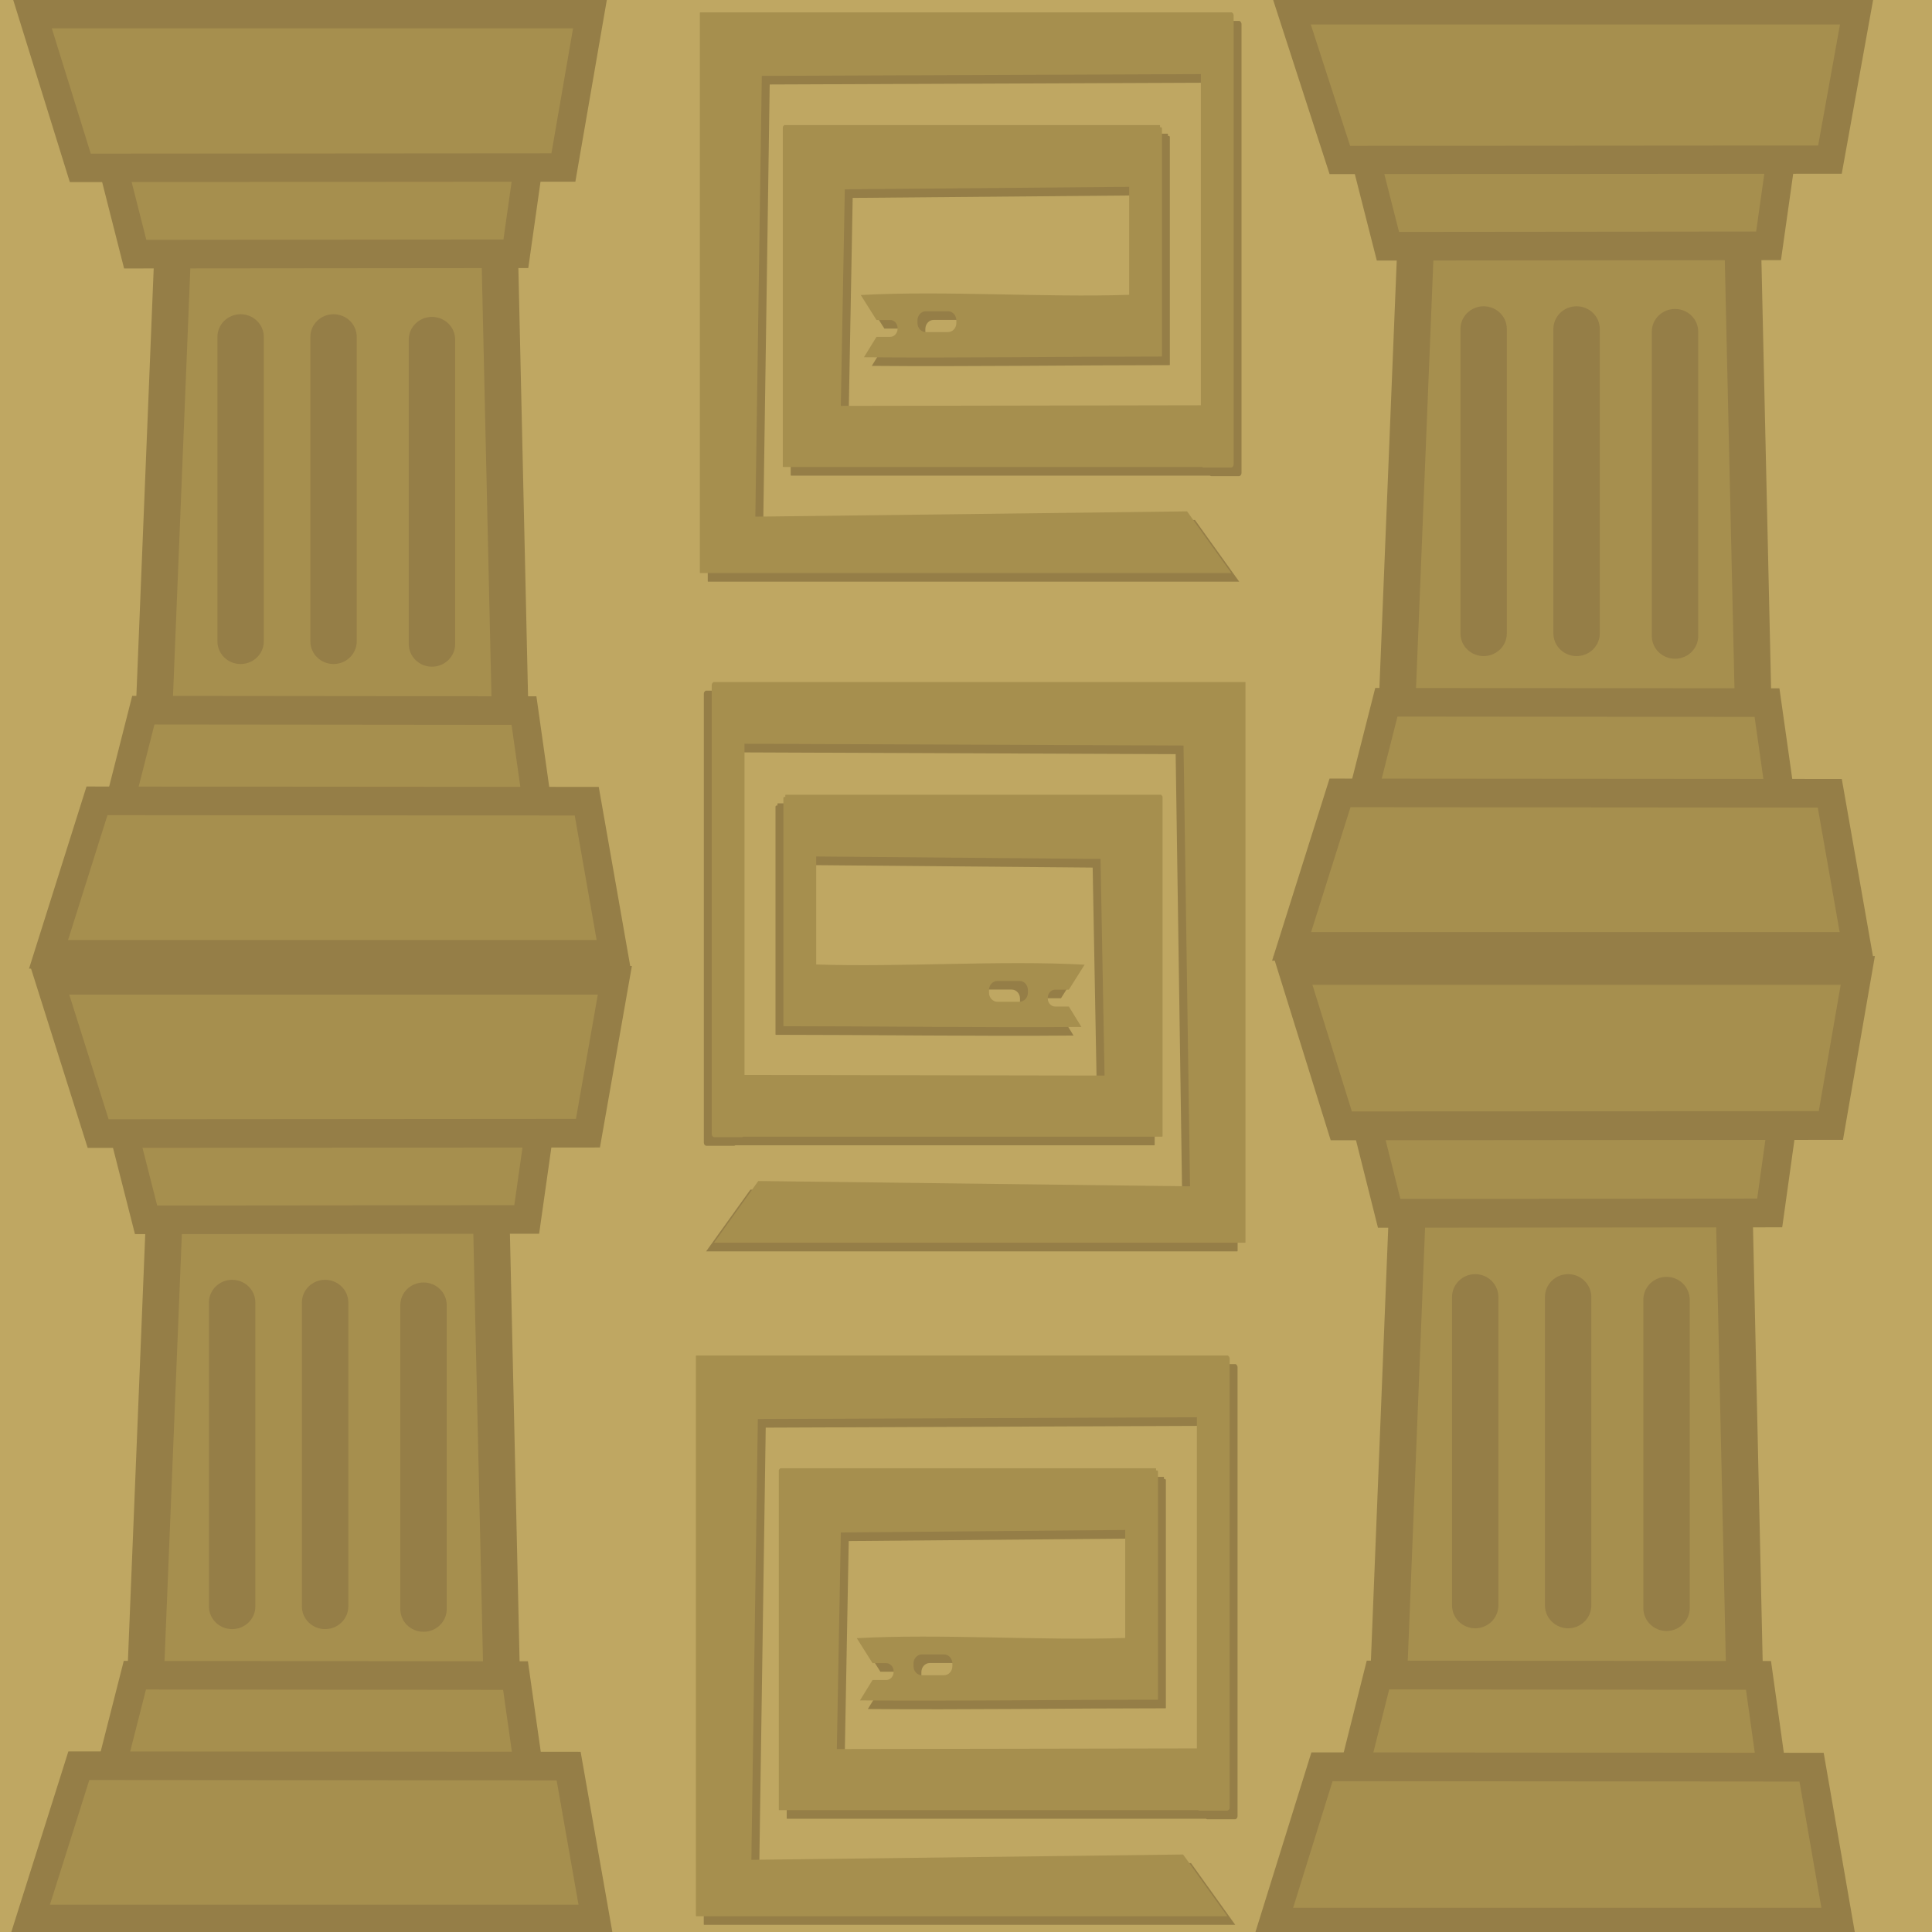
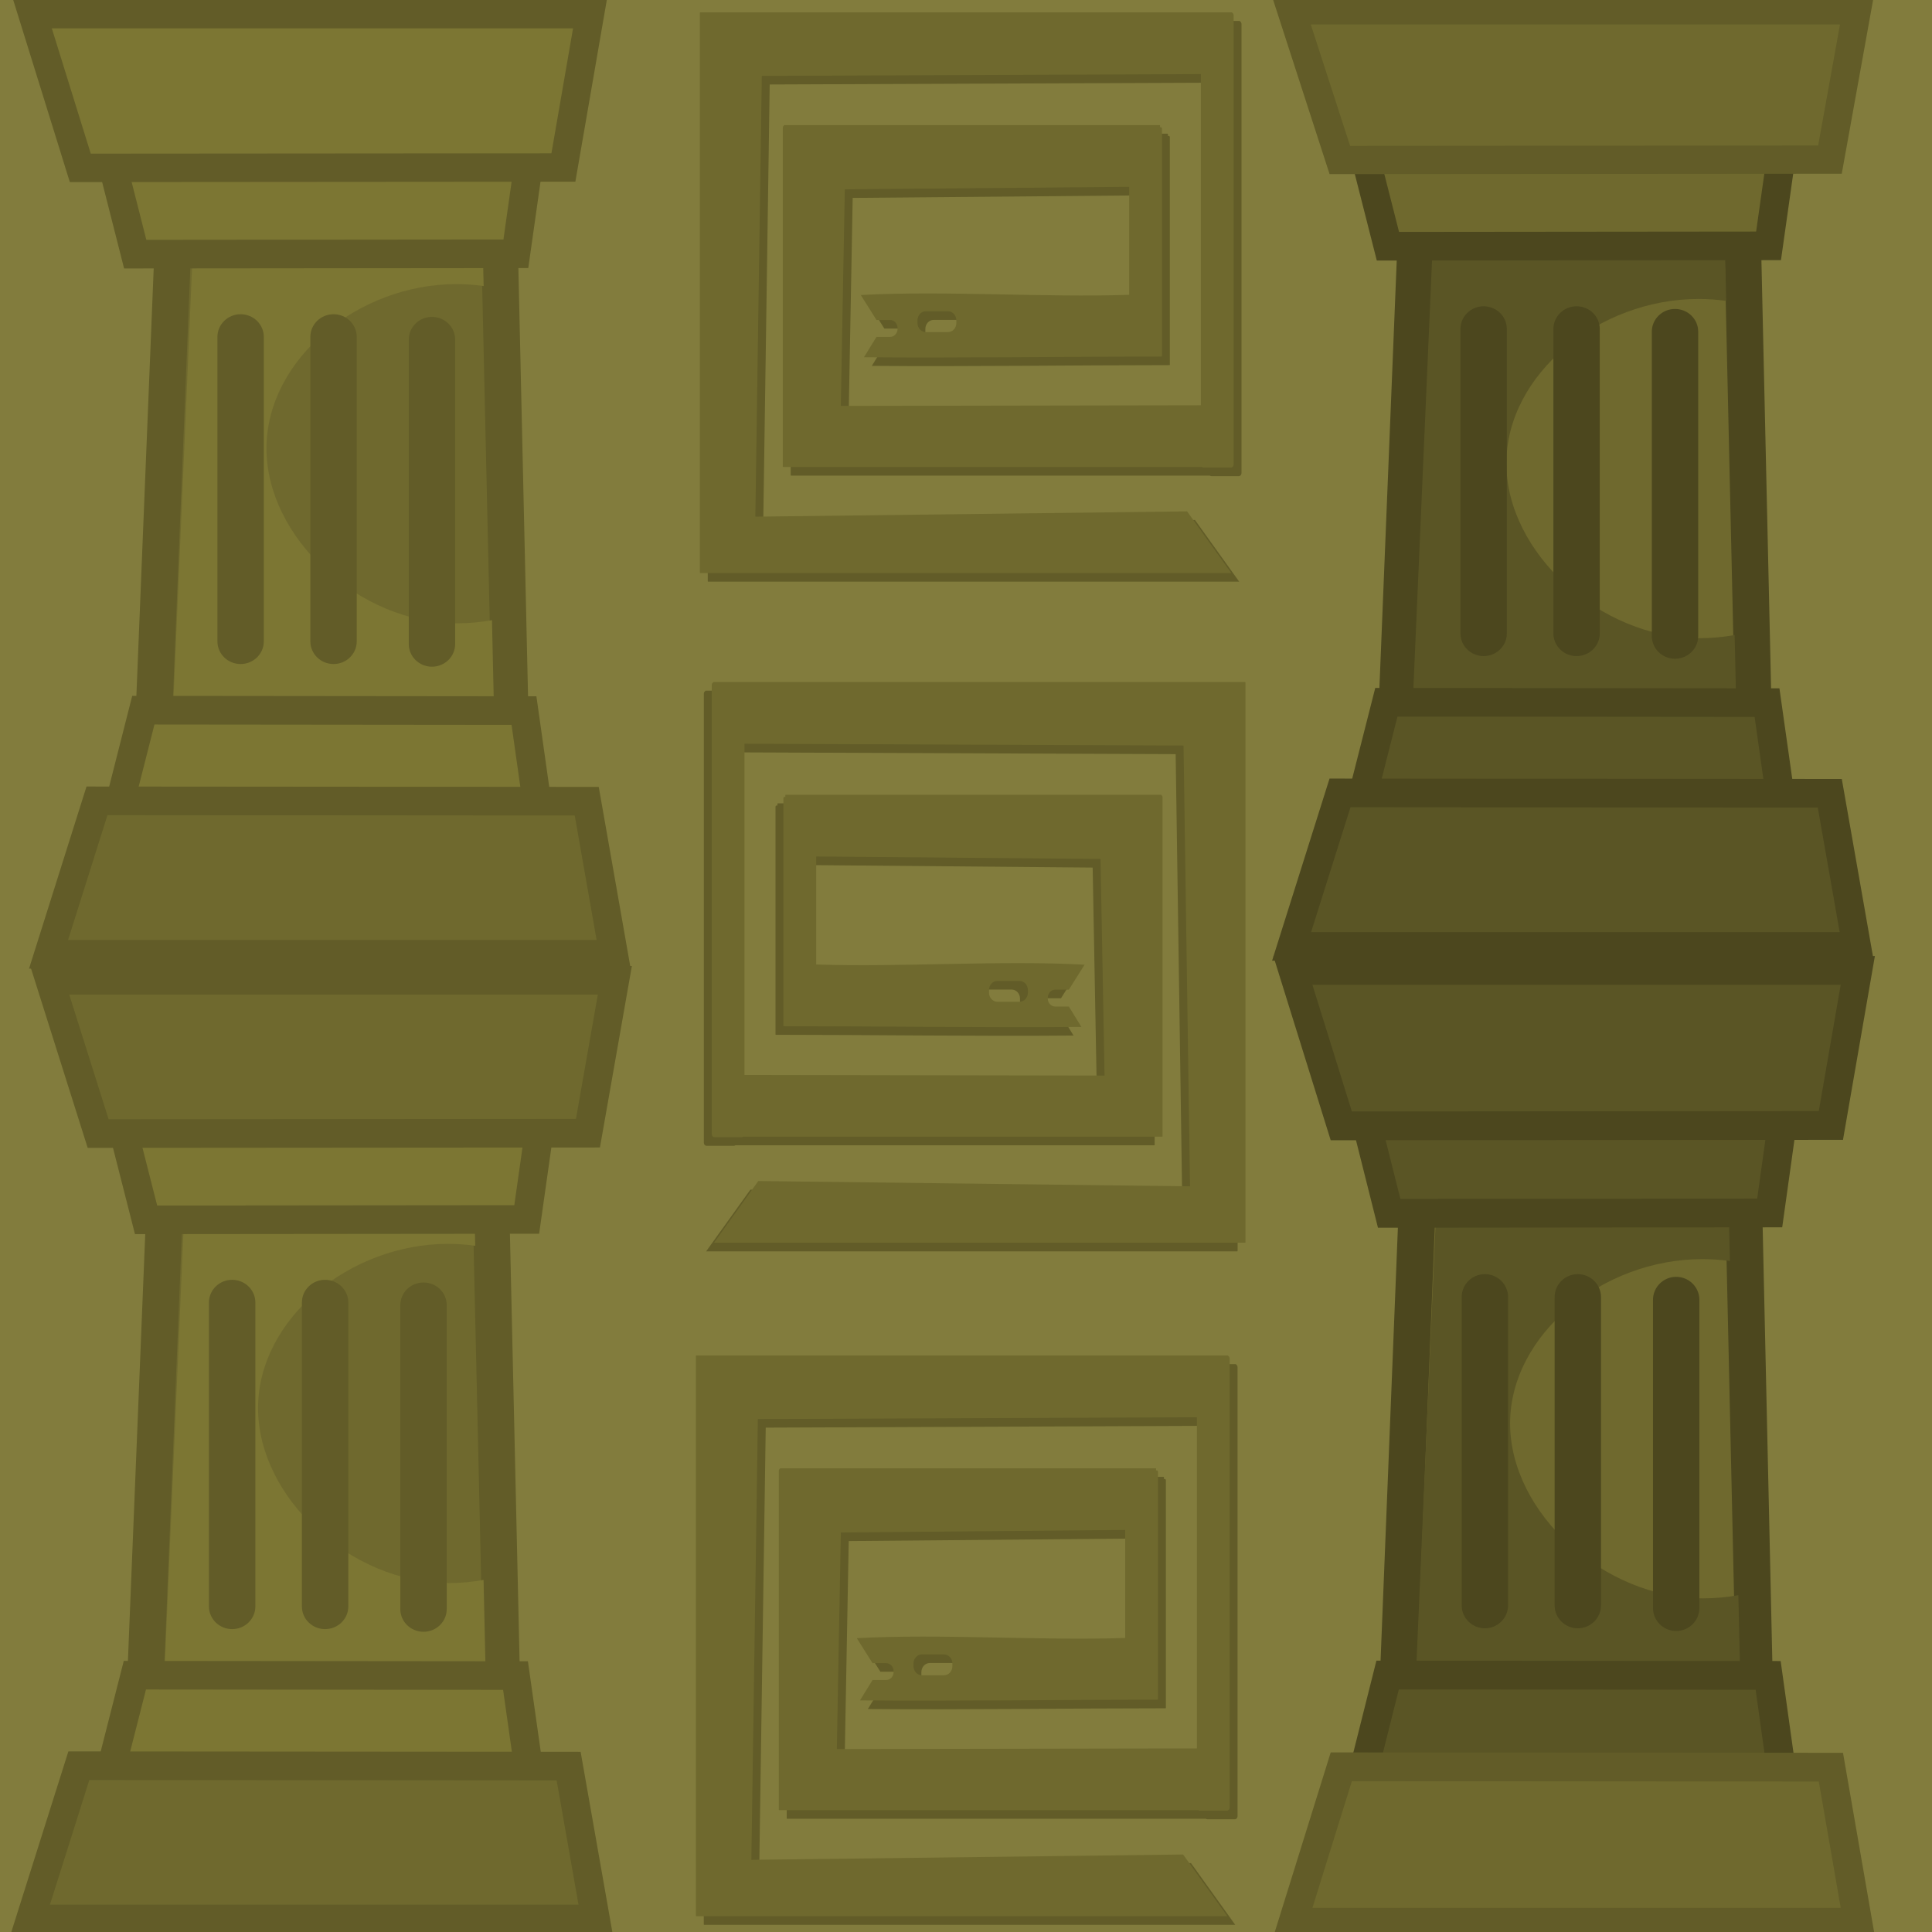
<svg xmlns="http://www.w3.org/2000/svg" width="400" height="400" viewBox="0 0 105.833 105.833" version="1.1" id="svg3527" xml:space="preserve">
  <defs id="defs3524">
    <linearGradient id="linearGradient13895">
      <stop style="stop-color:#000000;stop-opacity:1;" offset="0" id="stop13893" />
    </linearGradient>
    <filter style="color-interpolation-filters:sRGB;" id="filter14269" x="-0.312" y="-0.296" width="1.623" height="1.592">
      <feGaussianBlur stdDeviation="0.205" result="blur" id="feGaussianBlur14263" />
      <feComposite in="SourceGraphic" in2="blur" operator="in" result="composite1" id="feComposite14265" />
      <feComposite in="composite1" in2="composite1" operator="in" result="composite2" id="feComposite14267" />
    </filter>
    <filter style="color-interpolation-filters:sRGB;" id="filter6" x="-0.719" y="-0.458" width="2.439" height="1.916">
      <feGaussianBlur stdDeviation="5" result="fbSourceGraphic" id="feGaussianBlur5" />
      <feGaussianBlur stdDeviation="0.01" in="SourceGraphic" result="result1" id="feGaussianBlur6" />
      <feComposite in2="result1" operator="arithmetic" in="fbSourceGraphic" k2="0.5" k3="0.5" result="result2" id="feComposite6" />
      <feBlend in2="fbSourceGraphic" mode="normal" result="result3" id="feBlend6" />
    </filter>
    <filter style="color-interpolation-filters:sRGB;" id="filter14269-3" x="-0.312" y="-0.296" width="1.623" height="1.592">
      <feGaussianBlur stdDeviation="0.205" result="blur" id="feGaussianBlur14263-5" />
      <feComposite in="SourceGraphic" in2="blur" operator="in" result="composite1" id="feComposite14265-6" />
      <feComposite in="composite1" in2="composite1" operator="in" result="composite2" id="feComposite14267-2" />
    </filter>
    <filter style="color-interpolation-filters:sRGB;" id="filter14269-2" x="-0.312" y="-0.296" width="1.623" height="1.592">
      <feGaussianBlur stdDeviation="0.205" result="blur" id="feGaussianBlur14263-0" />
      <feComposite in="SourceGraphic" in2="blur" operator="in" result="composite1" id="feComposite14265-2" />
      <feComposite in="composite1" in2="composite1" operator="in" result="composite2" id="feComposite14267-3" />
    </filter>
    <filter style="color-interpolation-filters:sRGB;" id="filter14269-36" x="-0.312" y="-0.296" width="1.623" height="1.592">
      <feGaussianBlur stdDeviation="0.205" result="blur" id="feGaussianBlur14263-06" />
      <feComposite in="SourceGraphic" in2="blur" operator="in" result="composite1" id="feComposite14265-26" />
      <feComposite in="composite1" in2="composite1" operator="in" result="composite2" id="feComposite14267-1" />
    </filter>
    <filter style="color-interpolation-filters:sRGB;" id="filter14269-7" x="-0.312" y="-0.296" width="1.623" height="1.592">
      <feGaussianBlur stdDeviation="0.205" result="blur" id="feGaussianBlur14263-9" />
      <feComposite in="SourceGraphic" in2="blur" operator="in" result="composite1" id="feComposite14265-20" />
      <feComposite in="composite1" in2="composite1" operator="in" result="composite2" id="feComposite14267-23" />
    </filter>
  </defs>
  <g id="layer1">
    <rect style="fill:#beb762;fill-opacity:1;stroke:none;stroke-width:0.345" id="rect3553" width="111.606" height="110.936" x="-3.064" y="-2.887" ry="1.164" />
    <g id="g43" transform="matrix(0.7897141,0,0,0.8073257,6.354847,6.636387)" />
    <g id="g43-1" transform="matrix(0.4136048,0,0,0.4529809,11.15867,-51.41483)" />
    <g id="g43-9" transform="matrix(0.4136048,0,0,0.4529809,-15.13537,-16.37908)" />
    <path style="fill:#8f883b;fill-opacity:1;stroke:#6d672c;stroke-width:2.005;stroke-dasharray:none;stroke-opacity:1" d="M 9.761,6.356 8.035,48.95 H 28.167 L 27.208,6.463 Z" id="path4" />
-     <path style="fill:#8f883b;fill-opacity:1;stroke:#6d672c;stroke-width:1.567;stroke-dasharray:none;stroke-opacity:1" d="M 7.407,13.922 5.345,5.811 h 24.059 l -1.146,8.091 z" id="path26" />
-     <path style="fill:#8f883b;fill-opacity:1;stroke:#6d672c;stroke-width:1.567;stroke-dasharray:none;stroke-opacity:1" d="m 7.852,38.903 -2.062,8.111 H 29.848 L 28.703,38.924 Z" id="path27" />
+     <path id="path6" style="fill:#afa749;fill-opacity:1;stroke:none;stroke-width:1.735;stroke-dasharray:none;stroke-opacity:1" d="M 10.771,8.856 9.231,44.601 H 27.188 l -0.238,-10.629 c -0.631,0.115 -1.273,0.173 -1.917,0.173 -5.382,-3.2e-5 -10.436,-4.692 -10.436,-9.579 -2.1e-5,-4.887 5.016,-9.002 10.398,-9.003 0.502,-2e-6 1.003,0.035 1.499,0.105 L 26.333,8.946 Z" />
+     <path style="fill:#afa749;fill-opacity:1;stroke:#6d672c;stroke-width:1.567;stroke-dasharray:none;stroke-opacity:1" d="M 7.407,13.922 5.345,5.811 h 24.059 l -1.146,8.091 z" id="path26" />
+     <path style="fill:#afa749;fill-opacity:1;stroke:#6d672c;stroke-width:1.567;stroke-dasharray:none;stroke-opacity:1" d="m 7.852,38.903 -2.062,8.111 H 29.848 L 28.703,38.924 Z" id="path27" />
    <path style="fill:#8f883b;fill-opacity:1;stroke:#6d672c;stroke-width:1.567;stroke-dasharray:none;stroke-opacity:1" d="M 5.313,43.869 2.659,52.278 H 33.615 l -1.474,-8.388 z" id="path24" />
-     <path style="fill:#8f883b;fill-opacity:1;stroke:#6d672c;stroke-width:1.557;stroke-dasharray:none;stroke-opacity:1" d="M 4.398,9.195 1.781,0.775 H 32.316 l -1.454,8.4 z" id="path25" />
+     <path style="fill:#afa749;fill-opacity:1;stroke:#6d672c;stroke-width:1.557;stroke-dasharray:none;stroke-opacity:1" d="M 4.398,9.195 1.781,0.775 H 32.316 l -1.454,8.4 z" id="path25" />
    <rect style="fill:#6d672c;fill-opacity:1;stroke:none;stroke-width:2.178;stroke-linecap:round;stroke-linejoin:round;stroke-opacity:1" id="rect1" width="2.541" height="19.162" x="11.91" y="17.213" ry="1.243" rx="1.271" />
    <rect style="fill:#6d672c;fill-opacity:1;stroke:none;stroke-width:2.178;stroke-linecap:round;stroke-linejoin:round;stroke-opacity:1" id="rect2" width="2.541" height="19.162" x="17.001" y="17.213" ry="1.243" rx="1.271" />
    <rect style="fill:#6d672c;fill-opacity:1;stroke:none;stroke-width:2.178;stroke-linecap:round;stroke-linejoin:round;stroke-opacity:1" id="rect3" width="2.541" height="19.162" x="22.392" y="17.359" ry="1.243" rx="1.271" />
    <path style="fill:#8f883b;fill-opacity:1;stroke:#6d672c;stroke-width:2.004;stroke-dasharray:none;stroke-opacity:1" d="m 9.297,59.266 -1.726,42.531 H 27.704 L 26.745,59.373 Z" id="path16" />
-     <path style="fill:#8f883b;fill-opacity:1;stroke:#6d672c;stroke-width:1.566;stroke-dasharray:none;stroke-opacity:1" d="M 8.002,66.821 5.939,58.722 h 24.06 l -1.146,8.079 z" id="path17" />
-     <path style="fill:#8f883b;fill-opacity:1;stroke:#6d672c;stroke-width:1.566;stroke-dasharray:none;stroke-opacity:1" d="M 7.388,91.766 5.325,99.865 H 29.385 l -1.146,-8.079 z" id="path18" />
+     <path id="path7" style="fill:#afa749;fill-opacity:1;stroke:none;stroke-width:1.735;stroke-dasharray:none;stroke-opacity:1" d="M 10.309,61.431 8.77,97.176 H 26.727 l -0.238,-10.629 c -0.631,0.115 -1.273,0.173 -1.917,0.173 -5.382,-3.2e-5 -10.436,-4.692 -10.436,-9.579 -2.1e-5,-4.887 5.016,-9.002 10.398,-9.003 0.502,-2e-6 1.003,0.035 1.499,0.105 l -0.161,-6.723 z" />
+     <path style="fill:#afa749;fill-opacity:1;stroke:#6d672c;stroke-width:1.566;stroke-dasharray:none;stroke-opacity:1" d="M 8.002,66.821 5.939,58.722 h 24.06 l -1.146,8.079 z" id="path17" />
+     <path style="fill:#afa749;fill-opacity:1;stroke:#6d672c;stroke-width:1.566;stroke-dasharray:none;stroke-opacity:1" d="M 7.388,91.766 5.325,99.865 H 29.385 l -1.146,-8.079 z" id="path18" />
    <path style="fill:#8f883b;fill-opacity:1;stroke:#6d672c;stroke-width:1.566;stroke-dasharray:none;stroke-opacity:1" d="m 4.319,96.724 -2.653,8.397 H 32.623 l -1.474,-8.376 z" id="path19" />
    <path style="fill:#8f883b;fill-opacity:1;stroke:#6d672c;stroke-width:1.566;stroke-dasharray:none;stroke-opacity:1" d="M 5.377,62.096 2.724,53.699 H 33.681 l -1.474,8.376 z" id="path20" />
    <rect style="fill:#6d672c;fill-opacity:1;stroke:none;stroke-width:2.177;stroke-linecap:round;stroke-linejoin:round;stroke-opacity:1" id="rect20" width="2.542" height="19.134" x="11.446" y="70.107" ry="1.241" rx="1.271" />
    <rect style="fill:#6d672c;fill-opacity:1;stroke:none;stroke-width:2.177;stroke-linecap:round;stroke-linejoin:round;stroke-opacity:1" id="rect21" width="2.542" height="19.134" x="16.538" y="70.107" ry="1.241" rx="1.271" />
    <rect style="fill:#6d672c;fill-opacity:1;stroke:none;stroke-width:2.177;stroke-linecap:round;stroke-linejoin:round;stroke-opacity:1" id="rect22" width="2.542" height="19.134" x="21.929" y="70.253" ry="1.241" rx="1.271" />
-     <path style="fill:#8f883b;fill-opacity:1;stroke:#6d672c;stroke-width:2.005;stroke-dasharray:none;stroke-opacity:1" d="m 77.853,5.922 -1.726,42.593 H 96.259 L 95.3,6.029 Z" id="path22" />
-     <path style="fill:#8f883b;fill-opacity:1;stroke:#6d672c;stroke-width:1.567;stroke-dasharray:none;stroke-opacity:1" d="M 76.029,13.488 73.966,5.376 h 24.059 l -1.146,8.091 z" id="path23" />
-     <path style="fill:#8f883b;fill-opacity:1;stroke:#6d672c;stroke-width:1.567;stroke-dasharray:none;stroke-opacity:1" d="m 75.944,38.469 -2.062,8.111 h 24.059 l -1.146,-8.091 z" id="path28" />
-     <path style="fill:#8f883b;fill-opacity:1;stroke:#6d672c;stroke-width:1.567;stroke-dasharray:none;stroke-opacity:1" d="m 73.405,43.434 -2.653,8.409 h 30.956 l -1.474,-8.388 z" id="path29" />
+     <path style="fill:#8f883b;fill-opacity:1;stroke:#363215;stroke-width:2.005;stroke-dasharray:none;stroke-opacity:1" d="m 77.853,5.922 -1.726,42.593 H 96.259 L 95.3,6.029 Z" id="path22" />
+     <path id="path8" style="fill:#5b5525;fill-opacity:1;stroke:none;stroke-width:1.746;stroke-dasharray:none;stroke-opacity:1" d="M 78.646,9.671 77.088,45.416 h 18.174 l -0.241,-10.629 c -0.639,0.115 -1.289,0.173 -1.94,0.173 -5.447,-3.2e-5 -10.563,-4.692 -10.563,-9.579 -2.1e-5,-4.887 5.077,-9.002 10.524,-9.003 0.508,-2e-6 1.016,0.035 1.518,0.105 L 94.397,9.76 Z" />
+     <path style="fill:#8f883b;fill-opacity:1;stroke:#363215;stroke-width:1.567;stroke-dasharray:none;stroke-opacity:1" d="M 76.029,13.488 73.966,5.376 h 24.059 l -1.146,8.091 z" id="path23" />
+     <path style="fill:#5b5525;fill-opacity:1;stroke:#363215;stroke-width:1.567;stroke-dasharray:none;stroke-opacity:1" d="m 75.944,38.469 -2.062,8.111 h 24.059 l -1.146,-8.091 z" id="path28" />
+     <path style="fill:#5b5525;fill-opacity:1;stroke:#363215;stroke-width:1.567;stroke-dasharray:none;stroke-opacity:1" d="m 73.405,43.434 -2.653,8.409 h 30.956 l -1.474,-8.388 z" id="path29" />
    <path style="fill:#8f883b;fill-opacity:1;stroke:#6d672c;stroke-width:1.547;stroke-dasharray:none;stroke-opacity:1" d="M 73.395,8.763 70.74,0.568 H 101.718 L 100.243,8.743 Z" id="path30" />
-     <rect style="fill:#6d672c;fill-opacity:1;stroke:none;stroke-width:2.178;stroke-linecap:round;stroke-linejoin:round;stroke-opacity:1" id="rect30" width="2.541" height="19.162" x="80.002" y="16.778" ry="1.243" rx="1.271" />
-     <rect style="fill:#6d672c;fill-opacity:1;stroke:none;stroke-width:2.178;stroke-linecap:round;stroke-linejoin:round;stroke-opacity:1" id="rect31" width="2.541" height="19.162" x="85.093" y="16.778" ry="1.243" rx="1.271" />
-     <rect style="fill:#6d672c;fill-opacity:1;stroke:none;stroke-width:2.178;stroke-linecap:round;stroke-linejoin:round;stroke-opacity:1" id="rect32" width="2.541" height="19.162" x="90.485" y="16.924" ry="1.243" rx="1.271" />
-     <path style="fill:#8f883b;fill-opacity:1;stroke:#6d672c;stroke-width:2.017;stroke-dasharray:none;stroke-opacity:1" d="M 77.393,58.805 75.668,101.926 H 95.792 l -0.958,-43.013 z" id="path32" />
-     <path style="fill:#8f883b;fill-opacity:1;stroke:#6d672c;stroke-width:1.576;stroke-dasharray:none;stroke-opacity:1" d="m 76.098,66.465 -2.062,-8.212 h 24.051 l -1.145,8.191 z" id="path33" />
-     <path style="fill:#8f883b;fill-opacity:1;stroke:#6d672c;stroke-width:1.576;stroke-dasharray:none;stroke-opacity:1" d="m 75.484,91.756 -2.062,8.212 h 24.051 l -1.145,-8.191 z" id="path34" />
-     <path style="fill:#8f883b;fill-opacity:1;stroke:#6d672c;stroke-width:1.576;stroke-dasharray:none;stroke-opacity:1" d="m 72.417,96.783 -2.652,8.514 H 100.71 l -1.474,-8.492 z" id="path35" />
-     <path style="fill:#8f883b;fill-opacity:1;stroke:#6d672c;stroke-width:1.576;stroke-dasharray:none;stroke-opacity:1" d="m 73.474,61.673 -2.652,-8.514 h 30.946 l -1.474,8.492 z" id="path36" />
-     <rect style="fill:#6d672c;fill-opacity:1;stroke:none;stroke-width:2.192;stroke-linecap:round;stroke-linejoin:round;stroke-opacity:1" id="rect36" width="2.541" height="19.4" x="79.54" y="69.796" ry="1.258" rx="1.27" />
-     <rect style="fill:#6d672c;fill-opacity:1;stroke:none;stroke-width:2.192;stroke-linecap:round;stroke-linejoin:round;stroke-opacity:1" id="rect37" width="2.541" height="19.4" x="84.63" y="69.796" ry="1.258" rx="1.27" />
-     <rect style="fill:#6d672c;fill-opacity:1;stroke:none;stroke-width:2.192;stroke-linecap:round;stroke-linejoin:round;stroke-opacity:1" id="rect38" width="2.541" height="19.4" x="90.02" y="69.944" ry="1.258" rx="1.27" />
+     <rect style="fill:#363215;fill-opacity:1;stroke:none;stroke-width:2.178;stroke-linecap:round;stroke-linejoin:round;stroke-opacity:1" id="rect30" width="2.541" height="19.162" x="80.002" y="16.778" ry="1.243" rx="1.271" />
+     <rect style="fill:#363215;fill-opacity:1;stroke:none;stroke-width:2.178;stroke-linecap:round;stroke-linejoin:round;stroke-opacity:1" id="rect31" width="2.541" height="19.162" x="85.093" y="16.778" ry="1.243" rx="1.271" />
+     <rect style="fill:#363215;fill-opacity:1;stroke:none;stroke-width:2.178;stroke-linecap:round;stroke-linejoin:round;stroke-opacity:1" id="rect32" width="2.541" height="19.162" x="90.485" y="16.924" ry="1.243" rx="1.271" />
+     <path style="fill:#8f883b;fill-opacity:1;stroke:#363215;stroke-width:2.017;stroke-dasharray:none;stroke-opacity:1" d="M 77.922,58.805 76.197,101.926 H 96.321 L 95.363,58.913 Z" id="path32" />
+     <path id="path9" style="fill:#5b5525;fill-opacity:1;stroke:none;stroke-width:1.746;stroke-dasharray:none;stroke-opacity:1" d="m 78.849,62.268 -1.558,35.745 H 95.465 L 95.225,87.383 c -0.639,0.115 -1.289,0.173 -1.94,0.173 -5.447,-3.2e-5 -10.563,-4.692 -10.563,-9.579 -2.1e-5,-4.887 5.077,-9.002 10.524,-9.003 0.508,-2e-6 1.016,0.035 1.518,0.105 l -0.163,-6.723 z" />
+     <path style="fill:#5b5525;fill-opacity:1;stroke:#363215;stroke-width:1.576;stroke-dasharray:none;stroke-opacity:1" d="m 76.098,66.465 -2.062,-8.212 h 24.051 l -1.145,8.191 z" id="path33" />
+     <path style="fill:#5b5525;fill-opacity:1;stroke:#363215;stroke-width:1.576;stroke-dasharray:none;stroke-opacity:1" d="m 76.013,91.756 -2.062,8.212 h 24.051 l -1.145,-8.191 z" id="path34" />
+     <path style="fill:#8f883b;fill-opacity:1;stroke:#6d672c;stroke-width:1.576;stroke-dasharray:none;stroke-opacity:1" d="m 73.475,96.783 -2.652,8.514 h 30.946 l -1.474,-8.492 z" id="path35" />
+     <path style="fill:#5b5525;fill-opacity:1;stroke:#363215;stroke-width:1.576;stroke-dasharray:none;stroke-opacity:1" d="m 73.474,61.673 -2.652,-8.514 h 30.946 l -1.474,8.492 z" id="path36" />
+     <rect style="fill:#363215;fill-opacity:1;stroke:none;stroke-width:2.192;stroke-linecap:round;stroke-linejoin:round;stroke-opacity:1" id="rect36" width="2.541" height="19.4" x="80.07" y="69.796" ry="1.258" rx="1.27" />
+     <rect style="fill:#363215;fill-opacity:1;stroke:none;stroke-width:2.192;stroke-linecap:round;stroke-linejoin:round;stroke-opacity:1" id="rect37" width="2.541" height="19.4" x="85.16" y="69.796" ry="1.258" rx="1.27" />
+     <rect style="fill:#363215;fill-opacity:1;stroke:none;stroke-width:2.192;stroke-linecap:round;stroke-linejoin:round;stroke-opacity:1" id="rect38" width="2.541" height="19.4" x="90.549" y="69.944" ry="1.258" rx="1.27" />
    <g id="g43-0" transform="matrix(0.7897141,0,0,0.8073257,-255.7604,1.461361)" />
    <g id="g1" transform="matrix(0.4080519,0,0,0.4459935,40.28889,-61.17476)">
      <path id="path1-9" style="fill:#6d672c;fill-opacity:1;stroke-width:0.674" d="m -3.678,139.742 c -0.026,0.003 -0.045,0.024 -0.045,0.051 v 7.479 60.706 0.581 c 0,0.028 0.023,0.051 0.051,0.051 H 67.624 l -5.942,-7.58 -57.959,0.652 0.87,-54.141 58.939,-0.218 v 40.678 l -48.335,0.077 0.538,-26.604 38.174,-0.307 v 13.266 c -11.277,0.355 -24.814,-0.541 -36.033,0.027 l 2.111,3.064 h 1.829 c 0.556,0 1.004,0.448 1.004,1.004 v 0.069 c 0,0.556 -0.448,1.004 -1.004,1.004 h -1.829 l -1.684,2.502 c 12.691,0.104 27.214,-0.089 39.957,-0.089 0.028,0 0.051,-0.023 0.051,-0.051 v -5.757 -0.001 -1.721 c 0,-0.002 1.72e-4,-0.004 0,-0.005 v -20.476 c 0,-0.084 -0.067,-0.151 -0.151,-0.151 h -0.108 v -0.213 c 0,-0.028 -0.022,-0.051 -0.051,-0.051 H 7.607 c -0.028,0 -0.051,0.023 -0.051,0.051 v 0.01 c -0.086,0.047 -0.145,0.138 -0.145,0.244 v 34.16 6.739 0.739 c 0,0.028 0.023,0.051 0.051,0.051 h 56.23 c 0.06,0.042 0.134,0.066 0.213,0.066 h 3.652 c 0.208,0 0.375,-0.167 0.375,-0.375 v -55.155 c 0,-0.139 -0.075,-0.26 -0.187,-0.325 -3.1e-4,-0.028 -0.023,-0.05 -0.051,-0.05 H -3.672 c -0.002,0 -0.004,-1.8e-4 -0.006,0 z m 30.284,36.713 h 2.984 c 0.619,0 1.117,0.498 1.117,1.117 v 0.321 c 0,0.619 -0.498,1.117 -1.117,1.117 h -2.984 c -0.619,0 -1.117,-0.498 -1.117,-1.117 v -0.321 c 0,-0.619 0.498,-1.117 1.117,-1.117 z" />
      <path id="rect5-2" style="fill:#8f883b;fill-opacity:1;stroke-width:0.674" d="m -4.736,138.684 c -0.026,0.003 -0.045,0.024 -0.045,0.051 v 7.479 60.706 0.581 c 0,0.028 0.023,0.051 0.051,0.051 h 71.296 l -5.942,-7.58 -57.959,0.652 0.87,-54.141 58.939,-0.218 v 40.678 l -48.335,0.077 0.538,-26.604 38.174,-0.307 v 13.266 c -11.277,0.355 -24.814,-0.541 -36.033,0.027 l 2.111,3.064 h 1.829 c 0.556,0 1.004,0.448 1.004,1.004 v 0.069 c 0,0.556 -0.448,1.004 -1.004,1.004 h -1.829 l -1.684,2.502 c 12.691,0.104 27.214,-0.089 39.957,-0.089 0.028,0 0.051,-0.023 0.051,-0.051 v -5.757 -0.001 -1.721 c 0,-0.002 1.72e-4,-0.004 0,-0.005 v -20.476 c 0,-0.084 -0.067,-0.151 -0.151,-0.151 h -0.108 v -0.213 c 0,-0.028 -0.022,-0.051 -0.051,-0.051 H 6.549 c -0.028,0 -0.051,0.023 -0.051,0.051 v 0.01 c -0.086,0.047 -0.145,0.138 -0.145,0.244 v 34.16 6.739 0.739 c 0,0.028 0.023,0.051 0.051,0.051 h 56.23 c 0.06,0.042 0.134,0.066 0.213,0.066 h 3.652 c 0.208,0 0.375,-0.167 0.375,-0.375 V 139.058 c 0,-0.139 -0.075,-0.26 -0.187,-0.325 -3.1e-4,-0.028 -0.023,-0.05 -0.051,-0.05 H -4.73 c -0.002,0 -0.004,-1.8e-4 -0.006,0 z m 30.284,36.713 h 2.984 c 0.619,0 1.117,0.498 1.117,1.117 v 0.321 c 0,0.619 -0.498,1.117 -1.117,1.117 h -2.984 c -0.619,0 -1.117,-0.498 -1.117,-1.117 v -0.321 c 0,-0.619 0.498,-1.117 1.117,-1.117 z" />
    </g>
    <g id="g43-97" transform="matrix(0.7897141,0,0,0.8073257,-151.734,133.4589)" />
    <g id="g2" transform="matrix(-0.4080519,0,0,0.4459935,66.27571,-24.49111)">
      <path id="path1" style="fill:#6d672c;fill-opacity:1;stroke-width:0.674" d="m -3.678,139.742 c -0.026,0.003 -0.045,0.024 -0.045,0.051 v 7.479 60.706 0.581 c 0,0.028 0.023,0.051 0.051,0.051 H 67.624 l -5.942,-7.58 -57.959,0.652 0.87,-54.141 58.939,-0.218 v 40.678 l -48.335,0.077 0.538,-26.604 38.174,-0.307 v 13.266 c -11.277,0.355 -24.814,-0.541 -36.033,0.027 l 2.111,3.064 h 1.829 c 0.556,0 1.004,0.448 1.004,1.004 v 0.069 c 0,0.556 -0.448,1.004 -1.004,1.004 h -1.829 l -1.684,2.502 c 12.691,0.104 27.214,-0.089 39.957,-0.089 0.028,0 0.051,-0.023 0.051,-0.051 v -5.757 -0.001 -1.721 c 0,-0.002 1.72e-4,-0.004 0,-0.005 v -20.476 c 0,-0.084 -0.067,-0.151 -0.151,-0.151 h -0.108 v -0.213 c 0,-0.028 -0.022,-0.051 -0.051,-0.051 H 7.607 c -0.028,0 -0.051,0.023 -0.051,0.051 v 0.01 c -0.086,0.047 -0.145,0.138 -0.145,0.244 v 34.16 6.739 0.739 c 0,0.028 0.023,0.051 0.051,0.051 h 56.23 c 0.06,0.042 0.134,0.066 0.213,0.066 h 3.652 c 0.208,0 0.375,-0.167 0.375,-0.375 v -55.155 c 0,-0.139 -0.075,-0.26 -0.187,-0.325 -3.1e-4,-0.028 -0.023,-0.05 -0.051,-0.05 H -3.672 c -0.002,0 -0.004,-1.8e-4 -0.006,0 z m 30.284,36.713 h 2.984 c 0.619,0 1.117,0.498 1.117,1.117 v 0.321 c 0,0.619 -0.498,1.117 -1.117,1.117 h -2.984 c -0.619,0 -1.117,-0.498 -1.117,-1.117 v -0.321 c 0,-0.619 0.498,-1.117 1.117,-1.117 z" />
      <path id="path2" style="fill:#8f883b;fill-opacity:1;stroke-width:0.674" d="m -4.736,138.684 c -0.026,0.003 -0.045,0.024 -0.045,0.051 v 7.479 60.706 0.581 c 0,0.028 0.023,0.051 0.051,0.051 h 71.296 l -5.942,-7.58 -57.959,0.652 0.87,-54.141 58.939,-0.218 v 40.678 l -48.335,0.077 0.538,-26.604 38.174,-0.307 v 13.266 c -11.277,0.355 -24.814,-0.541 -36.033,0.027 l 2.111,3.064 h 1.829 c 0.556,0 1.004,0.448 1.004,1.004 v 0.069 c 0,0.556 -0.448,1.004 -1.004,1.004 h -1.829 l -1.684,2.502 c 12.691,0.104 27.214,-0.089 39.957,-0.089 0.028,0 0.051,-0.023 0.051,-0.051 v -5.757 -0.001 -1.721 c 0,-0.002 1.72e-4,-0.004 0,-0.005 v -20.476 c 0,-0.084 -0.067,-0.151 -0.151,-0.151 h -0.108 v -0.213 c 0,-0.028 -0.022,-0.051 -0.051,-0.051 H 6.549 c -0.028,0 -0.051,0.023 -0.051,0.051 v 0.01 c -0.086,0.047 -0.145,0.138 -0.145,0.244 v 34.16 6.739 0.739 c 0,0.028 0.023,0.051 0.051,0.051 h 56.23 c 0.06,0.042 0.134,0.066 0.213,0.066 h 3.652 c 0.208,0 0.375,-0.167 0.375,-0.375 V 139.058 c 0,-0.139 -0.075,-0.26 -0.187,-0.325 -3.1e-4,-0.028 -0.023,-0.05 -0.051,-0.05 H -4.73 c -0.002,0 -0.004,-1.8e-4 -0.006,0 z m 30.284,36.713 h 2.984 c 0.619,0 1.117,0.498 1.117,1.117 v 0.321 c 0,0.619 -0.498,1.117 -1.117,1.117 h -2.984 c -0.619,0 -1.117,-0.498 -1.117,-1.117 v -0.321 c 0,-0.619 0.498,-1.117 1.117,-1.117 z" />
    </g>
    <g id="g5" transform="matrix(0.4080519,0,0,0.4459935,40.07148,12.40162)">
      <path id="path3" style="fill:#6d672c;fill-opacity:1;stroke-width:0.674" d="m -3.678,139.742 c -0.026,0.003 -0.045,0.024 -0.045,0.051 v 7.479 60.706 0.581 c 0,0.028 0.023,0.051 0.051,0.051 H 67.624 l -5.942,-7.58 -57.959,0.652 0.87,-54.141 58.939,-0.218 v 40.678 l -48.335,0.077 0.538,-26.604 38.174,-0.307 v 13.266 c -11.277,0.355 -24.814,-0.541 -36.033,0.027 l 2.111,3.064 h 1.829 c 0.556,0 1.004,0.448 1.004,1.004 v 0.069 c 0,0.556 -0.448,1.004 -1.004,1.004 h -1.829 l -1.684,2.502 c 12.691,0.104 27.214,-0.089 39.957,-0.089 0.028,0 0.051,-0.023 0.051,-0.051 v -5.757 -0.001 -1.721 c 0,-0.002 1.72e-4,-0.004 0,-0.005 v -20.476 c 0,-0.084 -0.067,-0.151 -0.151,-0.151 h -0.108 v -0.213 c 0,-0.028 -0.022,-0.051 -0.051,-0.051 H 7.607 c -0.028,0 -0.051,0.023 -0.051,0.051 v 0.01 c -0.086,0.047 -0.145,0.138 -0.145,0.244 v 34.16 6.739 0.739 c 0,0.028 0.023,0.051 0.051,0.051 h 56.23 c 0.06,0.042 0.134,0.066 0.213,0.066 h 3.652 c 0.208,0 0.375,-0.167 0.375,-0.375 v -55.155 c 0,-0.139 -0.075,-0.26 -0.187,-0.325 -3.1e-4,-0.028 -0.023,-0.05 -0.051,-0.05 H -3.672 c -0.002,0 -0.004,-1.8e-4 -0.006,0 z m 30.284,36.713 h 2.984 c 0.619,0 1.117,0.498 1.117,1.117 v 0.321 c 0,0.619 -0.498,1.117 -1.117,1.117 h -2.984 c -0.619,0 -1.117,-0.498 -1.117,-1.117 v -0.321 c 0,-0.619 0.498,-1.117 1.117,-1.117 z" />
      <path id="path5" style="fill:#8f883b;fill-opacity:1;stroke-width:0.674" d="m -4.736,138.684 c -0.026,0.003 -0.045,0.024 -0.045,0.051 v 7.479 60.706 0.581 c 0,0.028 0.023,0.051 0.051,0.051 h 71.296 l -5.942,-7.58 -57.959,0.652 0.87,-54.141 58.939,-0.218 v 40.678 l -48.335,0.077 0.538,-26.604 38.174,-0.307 v 13.266 c -11.277,0.355 -24.814,-0.541 -36.033,0.027 l 2.111,3.064 h 1.829 c 0.556,0 1.004,0.448 1.004,1.004 v 0.069 c 0,0.556 -0.448,1.004 -1.004,1.004 h -1.829 l -1.684,2.502 c 12.691,0.104 27.214,-0.089 39.957,-0.089 0.028,0 0.051,-0.023 0.051,-0.051 v -5.757 -0.001 -1.721 c 0,-0.002 1.72e-4,-0.004 0,-0.005 v -20.476 c 0,-0.084 -0.067,-0.151 -0.151,-0.151 h -0.108 v -0.213 c 0,-0.028 -0.022,-0.051 -0.051,-0.051 H 6.549 c -0.028,0 -0.051,0.023 -0.051,0.051 v 0.01 c -0.086,0.047 -0.145,0.138 -0.145,0.244 v 34.16 6.739 0.739 c 0,0.028 0.023,0.051 0.051,0.051 h 56.23 c 0.06,0.042 0.134,0.066 0.213,0.066 h 3.652 c 0.208,0 0.375,-0.167 0.375,-0.375 V 139.058 c 0,-0.139 -0.075,-0.26 -0.187,-0.325 -3.1e-4,-0.028 -0.023,-0.05 -0.051,-0.05 H -4.73 c -0.002,0 -0.004,-1.8e-4 -0.006,0 z m 30.284,36.713 h 2.984 c 0.619,0 1.117,0.498 1.117,1.117 v 0.321 c 0,0.619 -0.498,1.117 -1.117,1.117 h -2.984 c -0.619,0 -1.117,-0.498 -1.117,-1.117 v -0.321 c 0,-0.619 0.498,-1.117 1.117,-1.117 z" />
    </g>
-     <rect style="fill:#be9662;fill-opacity:0.488;stroke:none;stroke-width:0.345" id="rect39" width="111.606" height="110.936" x="-3.171" y="-2.109" ry="1.164" />
+     <rect style="fill:#5b5525;fill-opacity:0.598;stroke:none;stroke-width:0.345" id="rect39" width="111.606" height="110.936" x="-3.585" y="-2.417" ry="1.164" />
  </g>
</svg>
